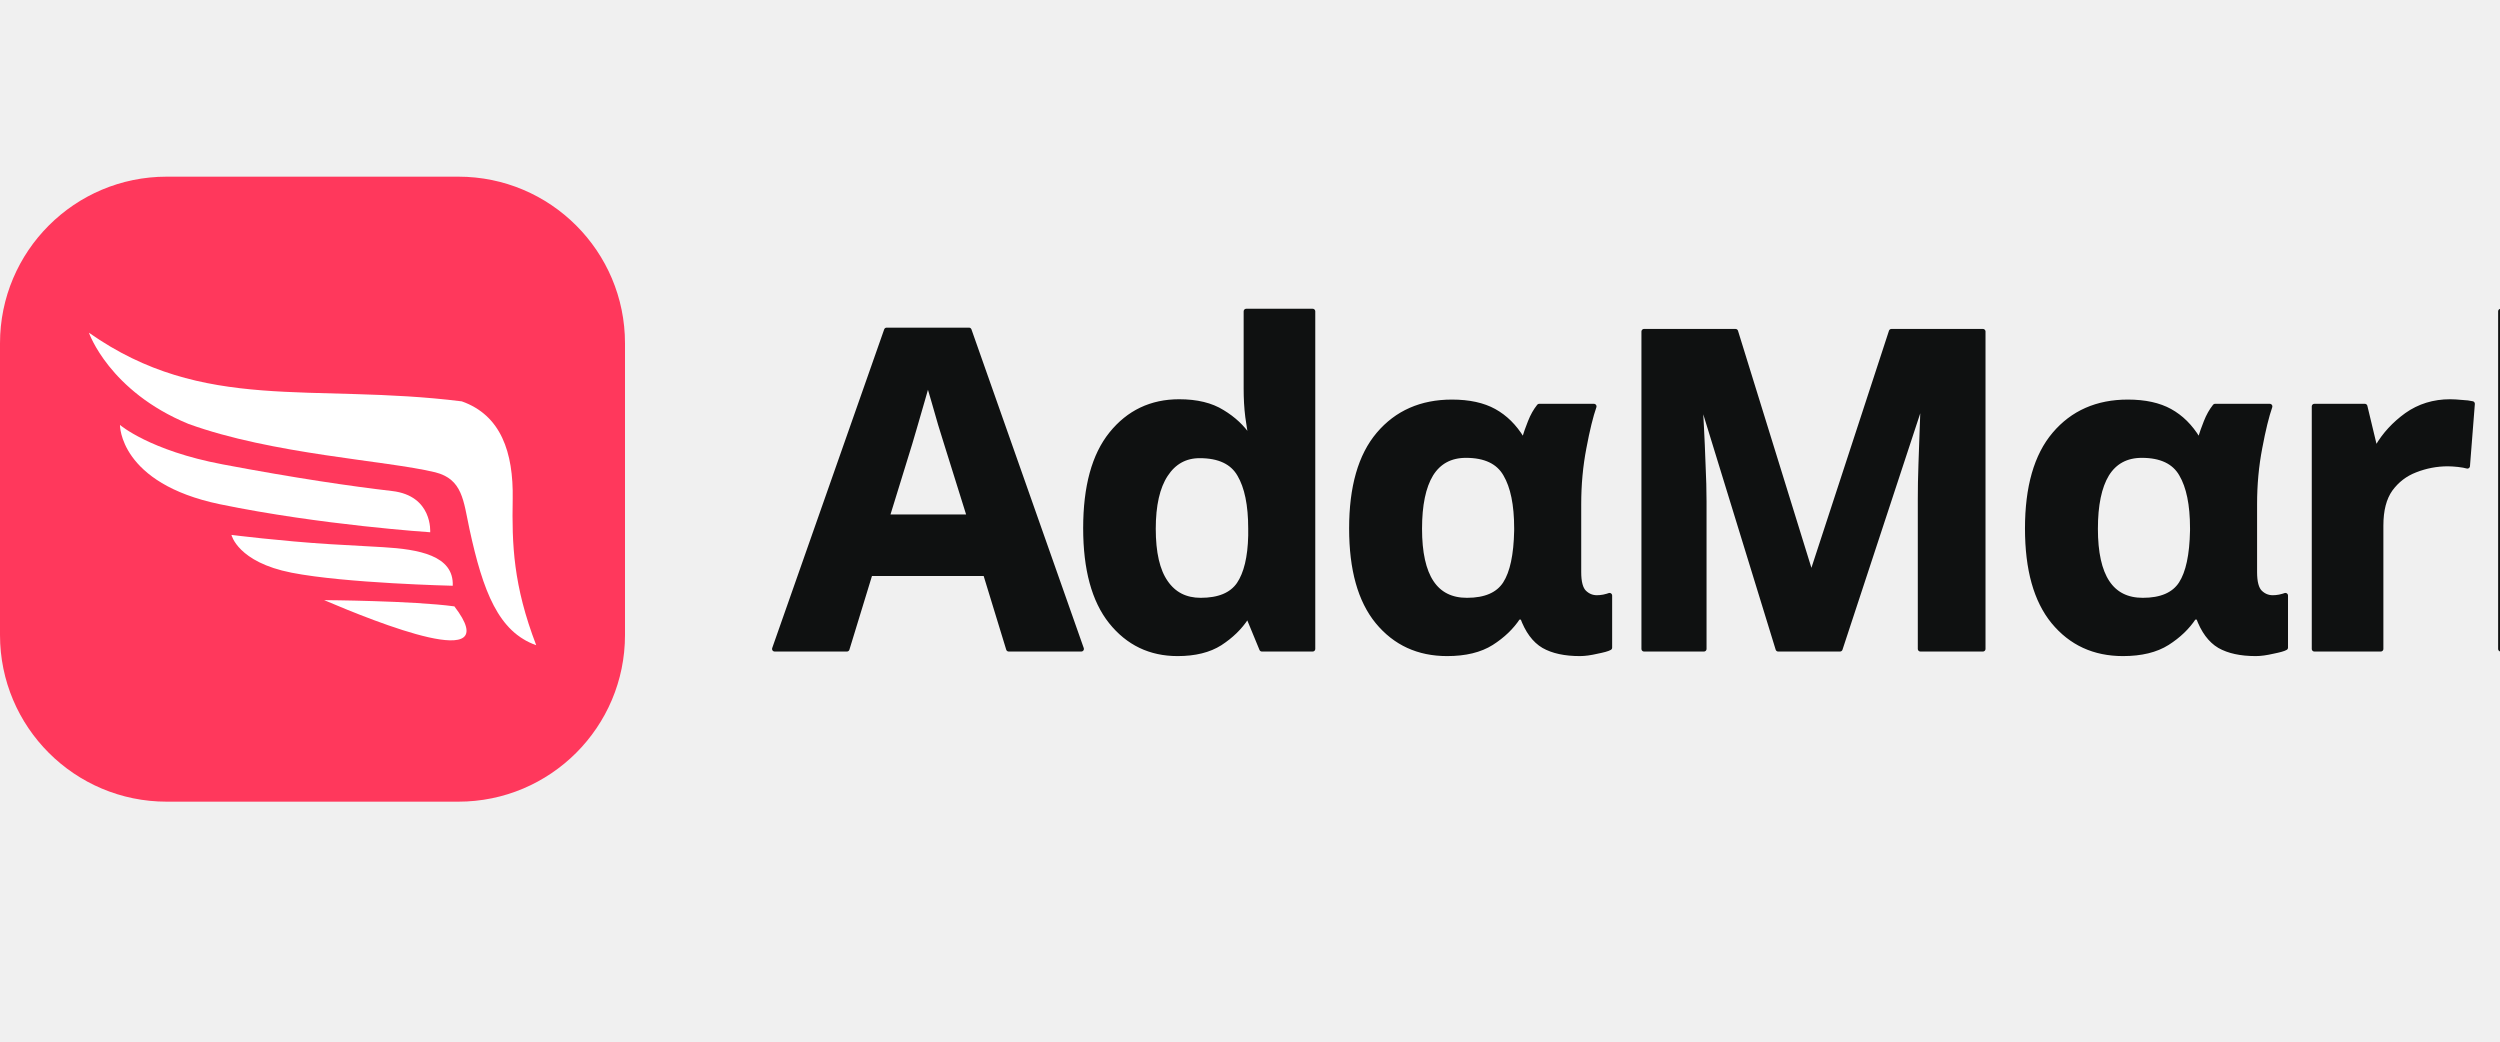
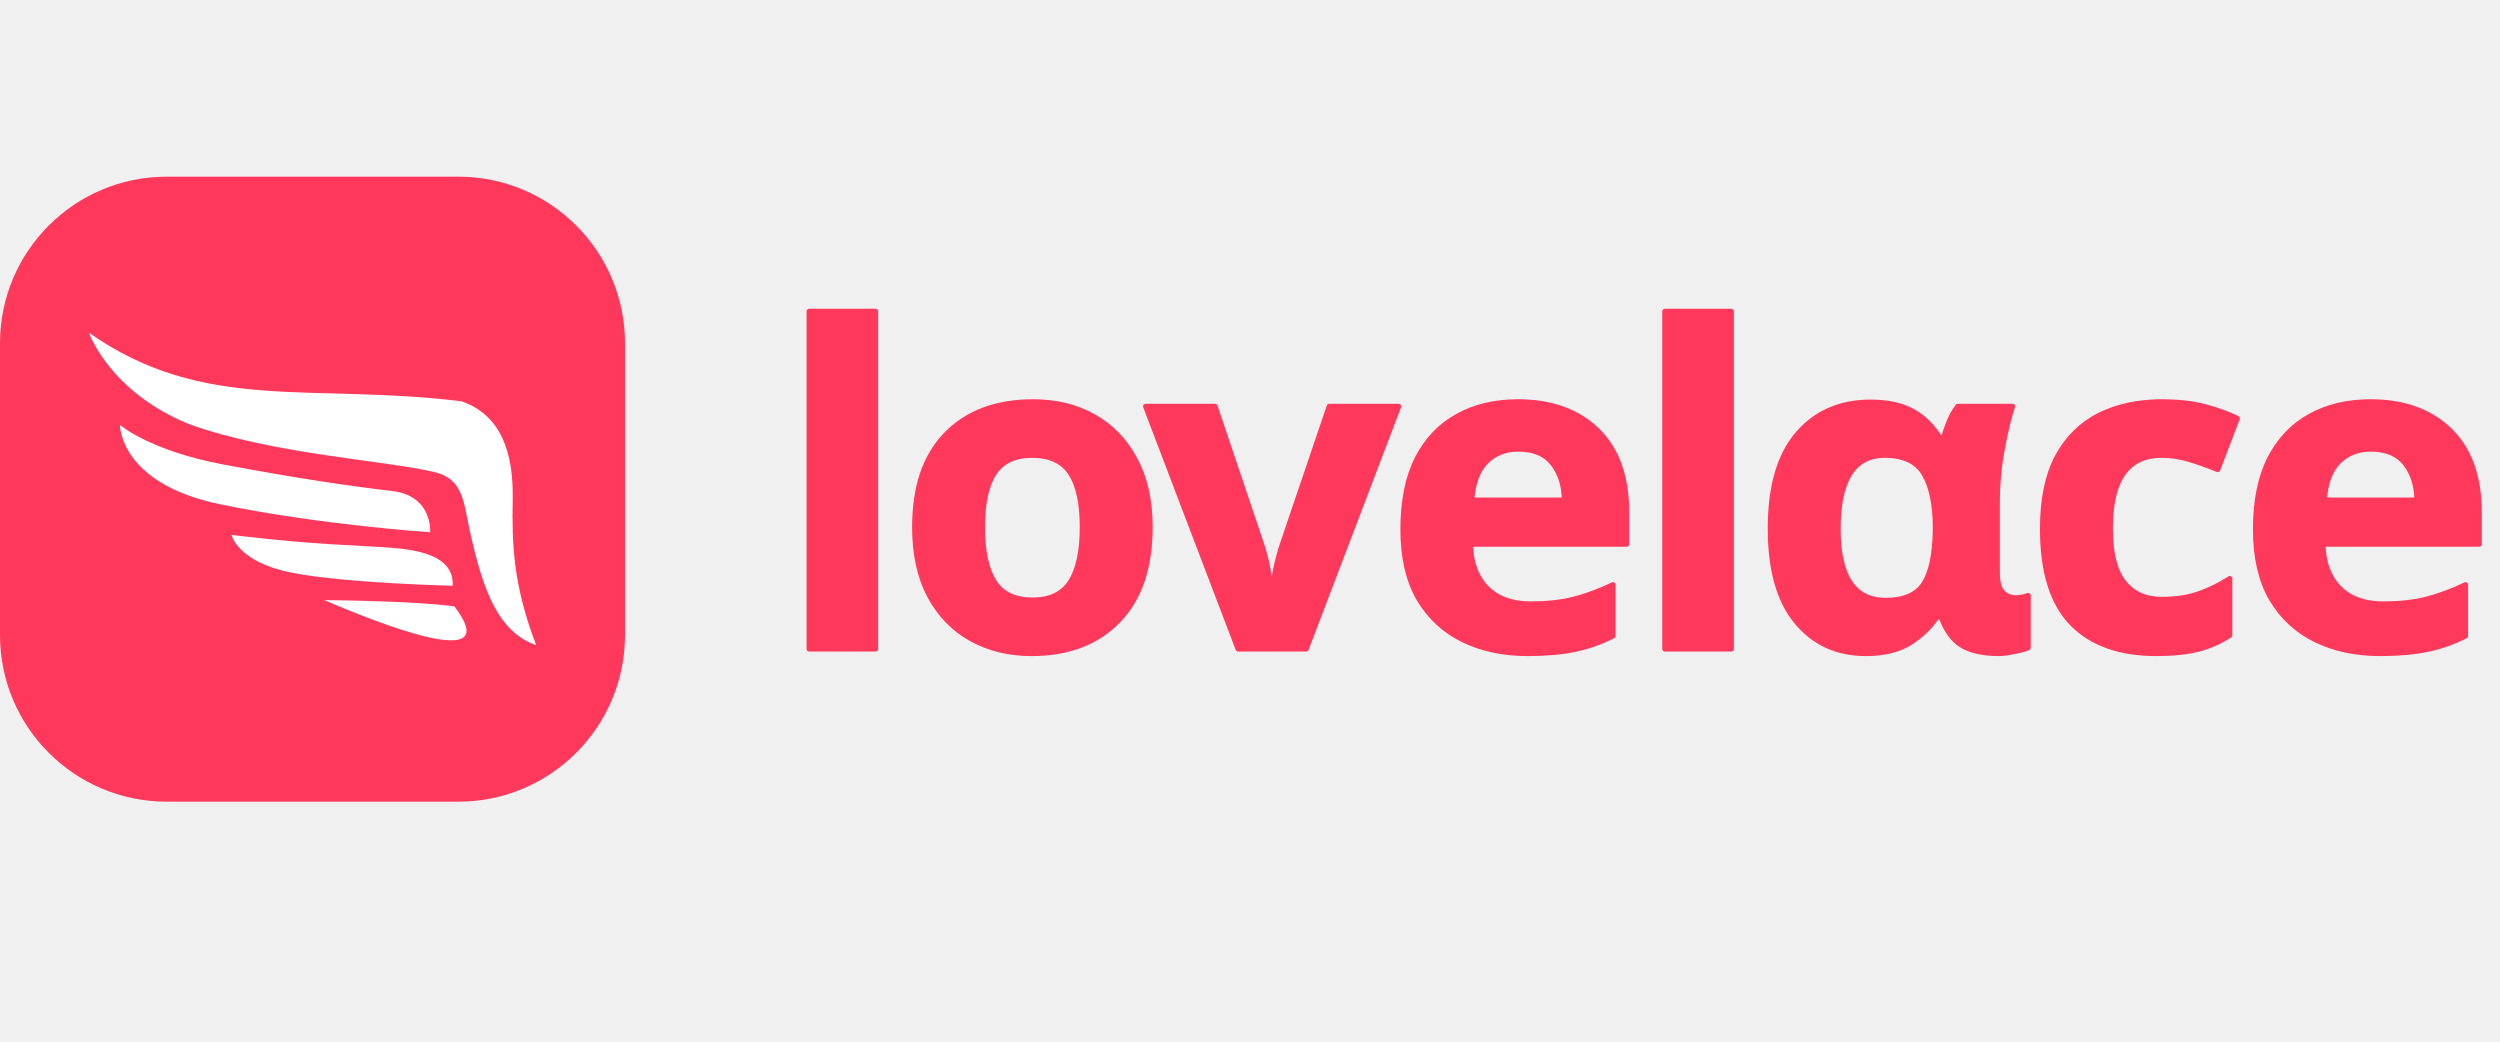
<svg xmlns="http://www.w3.org/2000/svg" width="120" height="50" viewBox="0 0 120 50" version="1.1" id="SVGRoot">
  <defs id="defs132">
    <rect x="11.236" y="7.285" width="69.721" height="10.07" id="rect3" />
    <rect x="12.943" y="23.094" width="88.414" height="18.186" id="rect1" />
    <rect x="-1.478" y="42.333" width="127.885" height="23.822" id="rect3454" />
    <clipPath id="b983e3c625">
      <path d="m 142,147.301 h 115 v 72.75 H 142 Z m 0,0" clip-rule="nonzero" id="path1144" />
    </clipPath>
    <clipPath id="0e8c13dd3a">
      <path d="m 70.262,116.359 h 89.156 v 70.5 H 70.262 Z m 0,0" clip-rule="nonzero" id="path1147" />
    </clipPath>
    <clipPath id="b983e3c625-3">
      <path d="m 142,147.301 h 115 v 72.75 H 142 Z m 0,0" clip-rule="nonzero" id="path1144-6" />
    </clipPath>
    <clipPath id="0e8c13dd3a-7">
      <path d="m 70.262,116.359 h 89.156 v 70.5 H 70.262 Z m 0,0" clip-rule="nonzero" id="path1147-5" />
    </clipPath>
    <clipPath id="b983e3c625-3-1">
      <path d="m 142,147.301 h 115 v 72.75 H 142 Z m 0,0" clip-rule="nonzero" id="path1144-6-2" />
    </clipPath>
    <clipPath id="b983e3c625-3-3">
      <path d="m 142,147.301 h 115 v 72.75 H 142 Z m 0,0" clip-rule="nonzero" id="path1144-6-6" />
    </clipPath>
  </defs>
  <g id="layer1" style="display:inline">
    <text xml:space="preserve" style="font-style:italic;font-variant:normal;font-weight:600;font-stretch:normal;font-size:21.333px;line-height:0;font-family:'IBM Plex Sans';-inkscape-font-specification:'IBM Plex Sans Semi-Bold Italic';letter-spacing:-0.74px;word-spacing:0px;display:inline;fill:#ff385c;fill-opacity:1;stroke:#000000;stroke-width:0.25;stroke-linecap:round;stroke-linejoin:round;stroke-miterlimit:4;stroke-dasharray:none;stroke-opacity:1;paint-order:stroke markers fill" x="37.184" y="31.15" id="text2-3-3">
-       <tspan x="37.184" y="31.15" style="font-style:normal;font-variant:normal;font-weight:bold;font-stretch:normal;font-size:21.333px;font-family:Manrope;-inkscape-font-specification:'Manrope Bold';fill:#0f1111;fill-opacity:1;stroke:#0f1111;stroke-width:0.25;stroke-linecap:round;stroke-linejoin:round;stroke-miterlimit:4;stroke-dasharray:none;stroke-opacity:1;paint-order:stroke markers fill" id="tspan541421-5-5">AdαMαrket</tspan>
+       <tspan x="37.184" y="31.15" style="font-style:normal;font-variant:normal;font-weight:bold;font-stretch:normal;font-size:21.333px;font-family:Manrope;-inkscape-font-specification:'Manrope Bold';fill:#ff385c;fill-opacity:1;stroke:#ff385c;stroke-width:0.25;stroke-linecap:round;stroke-linejoin:round;stroke-miterlimit:4;stroke-dasharray:none;stroke-opacity:1;paint-order:stroke markers fill" id="tspan541421-5-5">lovelαcers</tspan>
    </text>
    <rect style="fill:#ff385c;fill-opacity:1;stroke:none;stroke-width:0.168;stroke-linecap:round;stroke-linejoin:round;paint-order:stroke markers fill" id="rect1078" width="30" height="30" x="0" y="8.48" rx="8" ry="8" />
-     <g id="g1595" transform="matrix(0.7667957,0,0,0.7667957,4.268,6.81691)" style="fill:#ffffff;fill-opacity:1">
-       <path style="display:inline;fill:#ffffff;fill-opacity:1;stroke:none;stroke-width:0.329;stroke-opacity:1" d="M 28,31.499 C 26.559,27.747 26.477,25.184 26.528,22.345 26.579,19.422 25.793,17.1 23.34,16.234 13.919,15.062 7.212,17.005 0,11.937 c 0,0 1.269,3.666 6.228,5.707 5.262,1.912 12.373,2.285 15.449,3.03 1.717,0.433 1.766,1.781 2.144,3.548 0.848,3.922 1.82,6.448 4.179,7.277" id="path33289-7" />
-       <path style="display:inline;fill:#ffffff;fill-opacity:1;stroke:none;stroke-width:0.372;stroke-opacity:1" d="m 22.878,29.068 c -2.597,-0.355 -8.152,-0.391 -8.152,-0.391 3.301,1.406 11.419,4.668 8.152,0.391 z" id="path33287-0" />
-       <path style="display:inline;fill:#ffffff;fill-opacity:1;stroke:none;stroke-width:0.372;stroke-opacity:1" d="m 22.775,27.777 c 0.08,-1.905 -2.157,-2.283 -4.341,-2.414 -1.305,-0.071 -2.612,-0.143 -3.344,-0.189 -3.065,-0.189 -6.168,-0.58 -6.168,-0.58 0,0 0.387,1.705 3.77,2.367 3.37,0.662 10.083,0.816 10.083,0.816 z" id="path33285-9" />
-       <path style="display:inline;fill:#ffffff;fill-opacity:1;stroke:none;stroke-width:0.372;stroke-opacity:1" d="m 21.363,24.428 c 0,0 0.173,-2.285 -2.384,-2.581 C 16.422,21.551 12.959,21.045 8.378,20.18 3.795,19.316 1.943,17.709 1.943,17.709 c 0,0 -0.052,3.652 6.26,4.966 6.3,1.303 13.159,1.753 13.159,1.753 z" id="path1156-3" />
-     </g>
+     <path style="display:inline;fill:#ffffff;fill-opacity:1;stroke:none;stroke-width:0.252;stroke-opacity:1" d="m 25.738,30.97 c -1.105,-2.877 -1.168,-4.842 -1.128,-7.019 0.039,-2.242 -0.564,-4.022 -2.445,-4.686 C 14.941,18.366 9.798,19.856 4.268,15.97 c 0,0 0.973,2.811 4.775,4.376 4.035,1.466 9.488,1.752 11.846,2.323 1.316,0.332 1.354,1.365 1.644,2.72 0.65,3.007 1.395,4.945 3.205,5.58" id="path33289-7" />
+     <path style="display:inline;fill:#ffffff;fill-opacity:1;stroke:none;stroke-width:0.286;stroke-opacity:1" d="m 21.81,29.106 c -1.991,-0.272 -6.251,-0.3 -6.251,-0.3 2.531,1.078 8.756,3.579 6.251,0.3 z" id="path33287-0" />
+     <path style="display:inline;fill:#ffffff;fill-opacity:1;stroke:none;stroke-width:0.286;stroke-opacity:1" d="m 21.731,28.116 c 0.061,-1.461 -1.654,-1.751 -3.328,-1.851 -1.001,-0.055 -2.003,-0.109 -2.564,-0.145 -2.35,-0.145 -4.729,-0.445 -4.729,-0.445 0,0 0.297,1.307 2.891,1.815 2.584,0.508 7.731,0.626 7.731,0.626 z" id="path33285-9" />
+     <path style="display:inline;fill:#ffffff;fill-opacity:1;stroke:none;stroke-width:0.286;stroke-opacity:1" d="m 20.649,25.548 c 0,0 0.133,-1.752 -1.828,-1.979 -1.961,-0.227 -4.615,-0.615 -8.129,-1.278 -3.514,-0.662 -4.934,-1.895 -4.934,-1.895 0,0 -0.04,2.801 4.8,3.808 4.831,0.999 10.091,1.344 10.091,1.344 z" id="path1156-3" />
  </g>
  <g id="layer2" style="display:inline" />
  <g id="layer3" style="display:inline" />
  <g id="layer4" style="display:none">
    <rect style="display:inline;opacity:0.557;fill:#ff5e00;fill-opacity:1;stroke:#0069f5;stroke-width:0;stroke-linecap:round;stroke-linejoin:round;paint-order:stroke fill markers" id="rect1592-1" width="15" height="15" x="1.8808064e-06" y="15" />
    <rect style="display:inline;opacity:0.557;fill:#ff0000;stroke:#0069f5;stroke-width:0;stroke-linecap:round;stroke-linejoin:round;paint-order:stroke fill markers" id="rect1592" width="120" height="15" x="1.8808064e-06" y="6.7562792e-07" />
  </g>
</svg>
